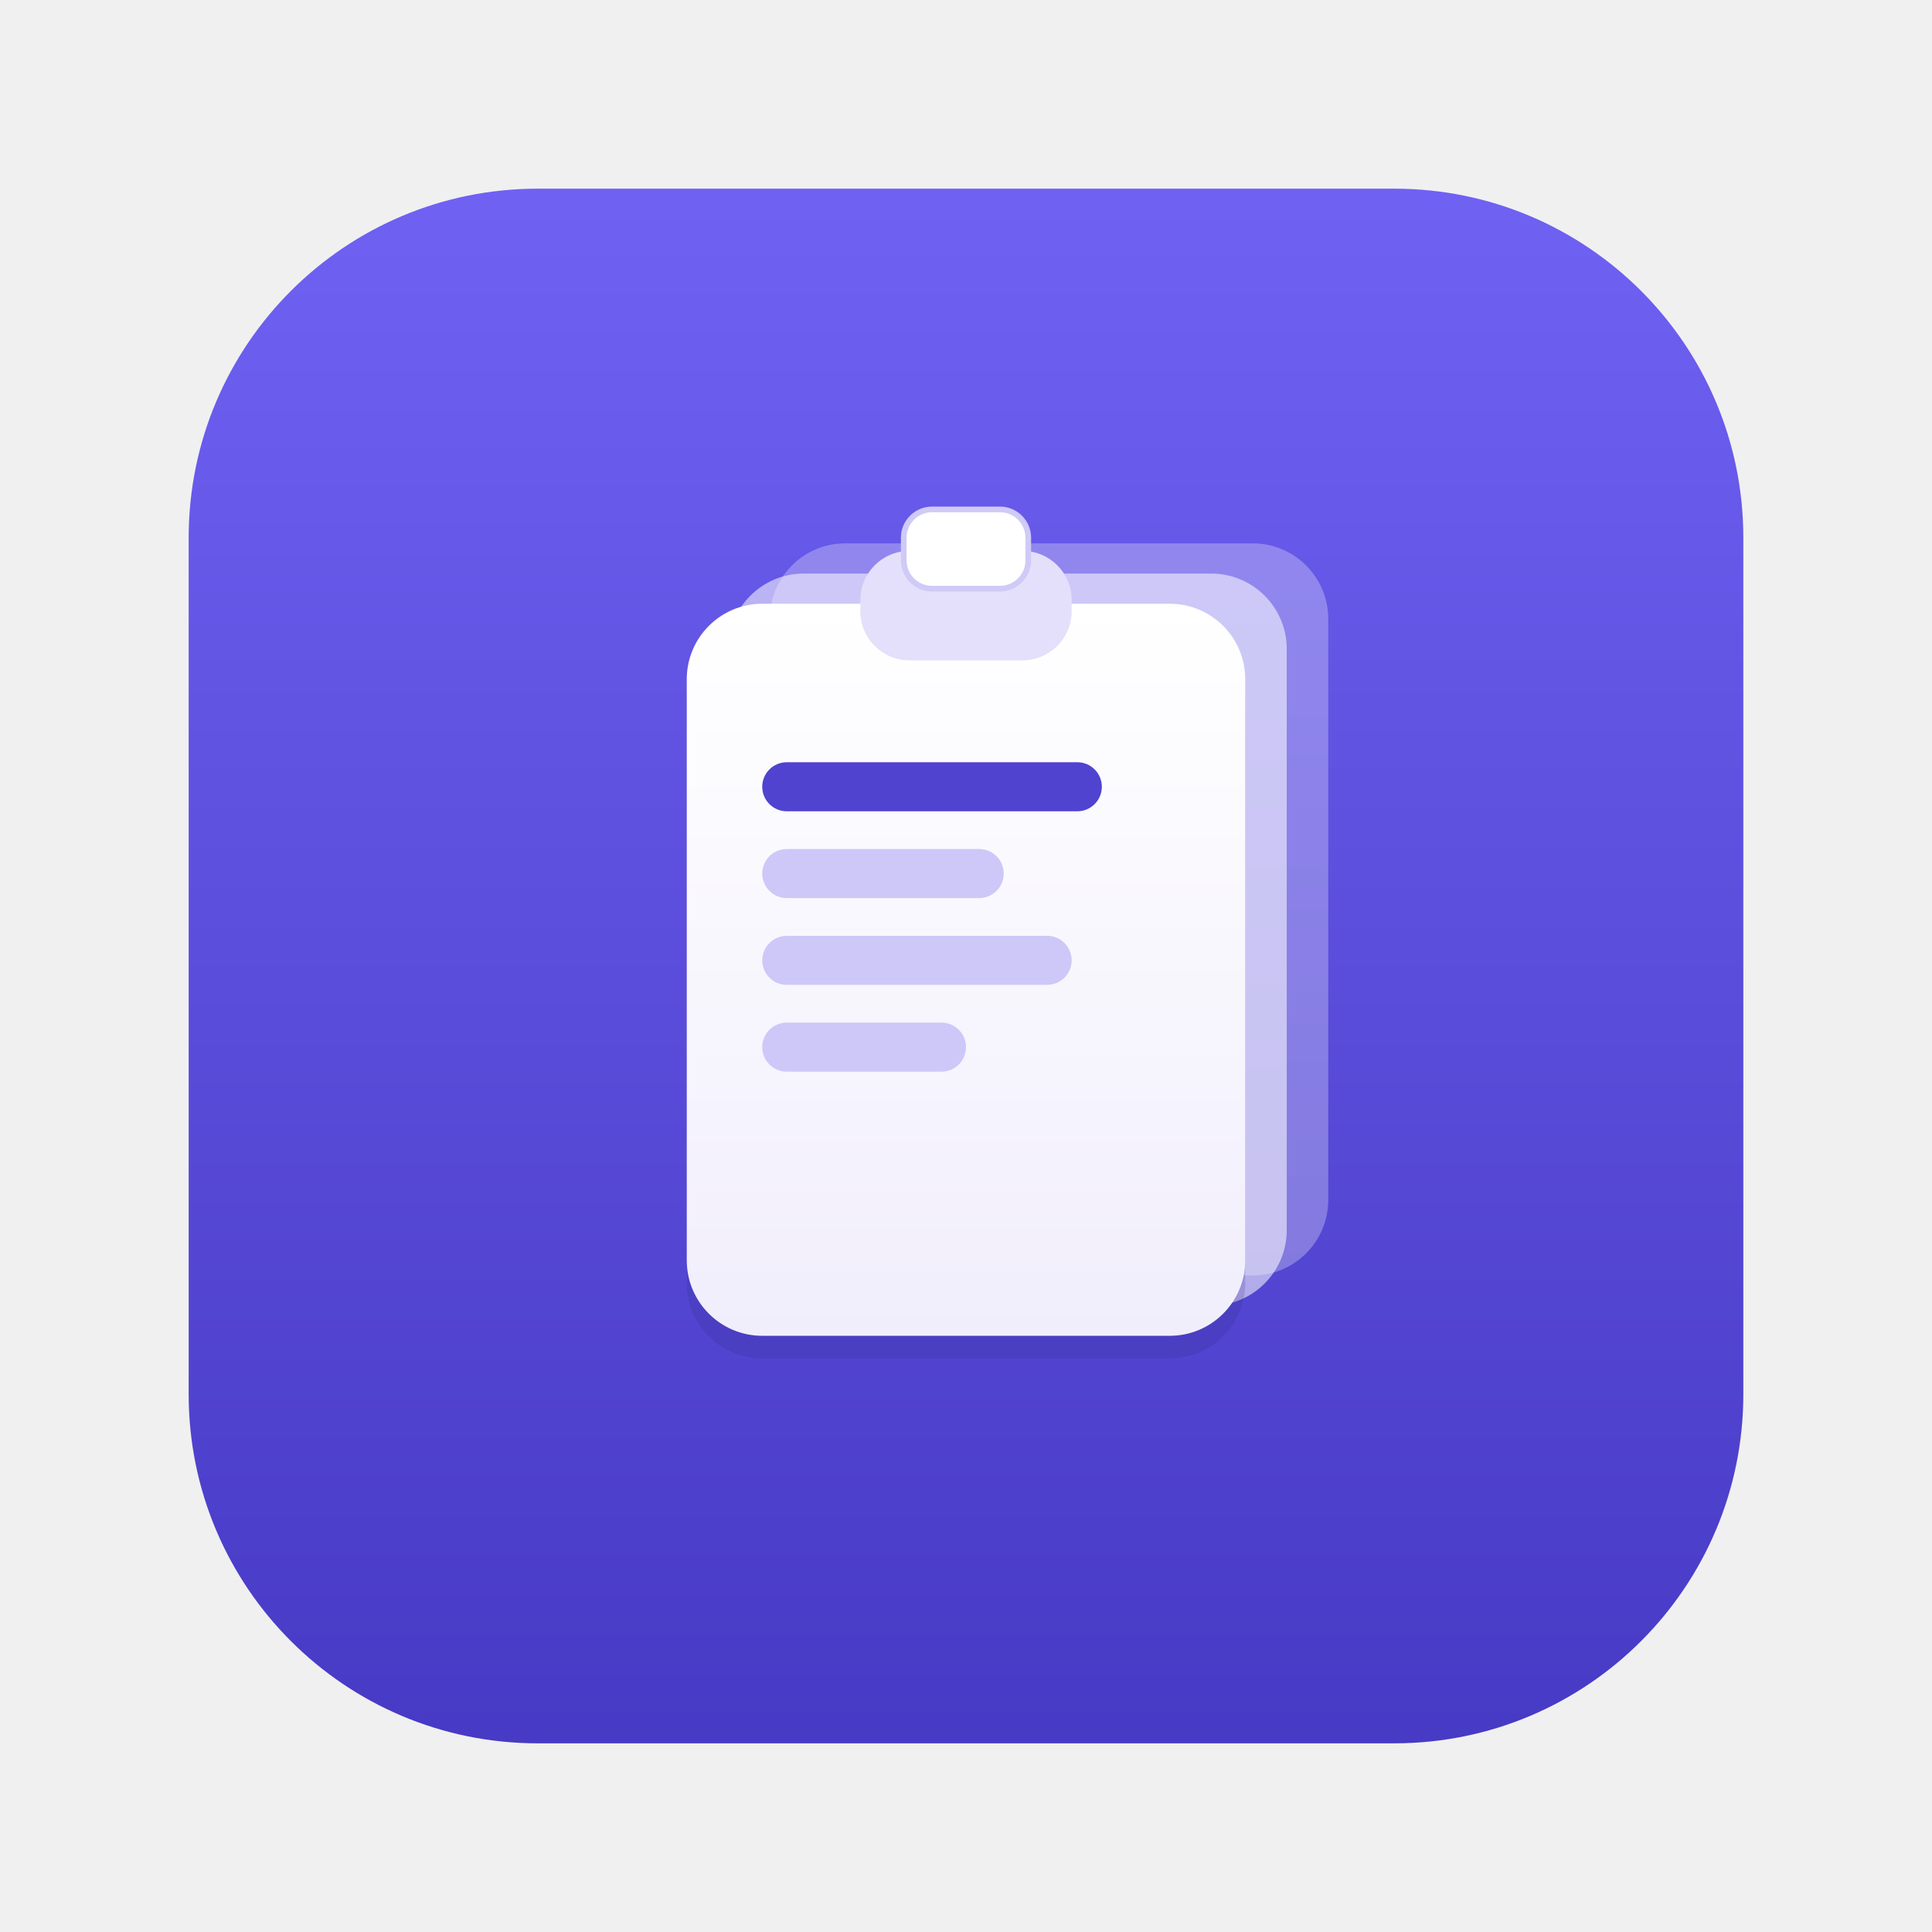
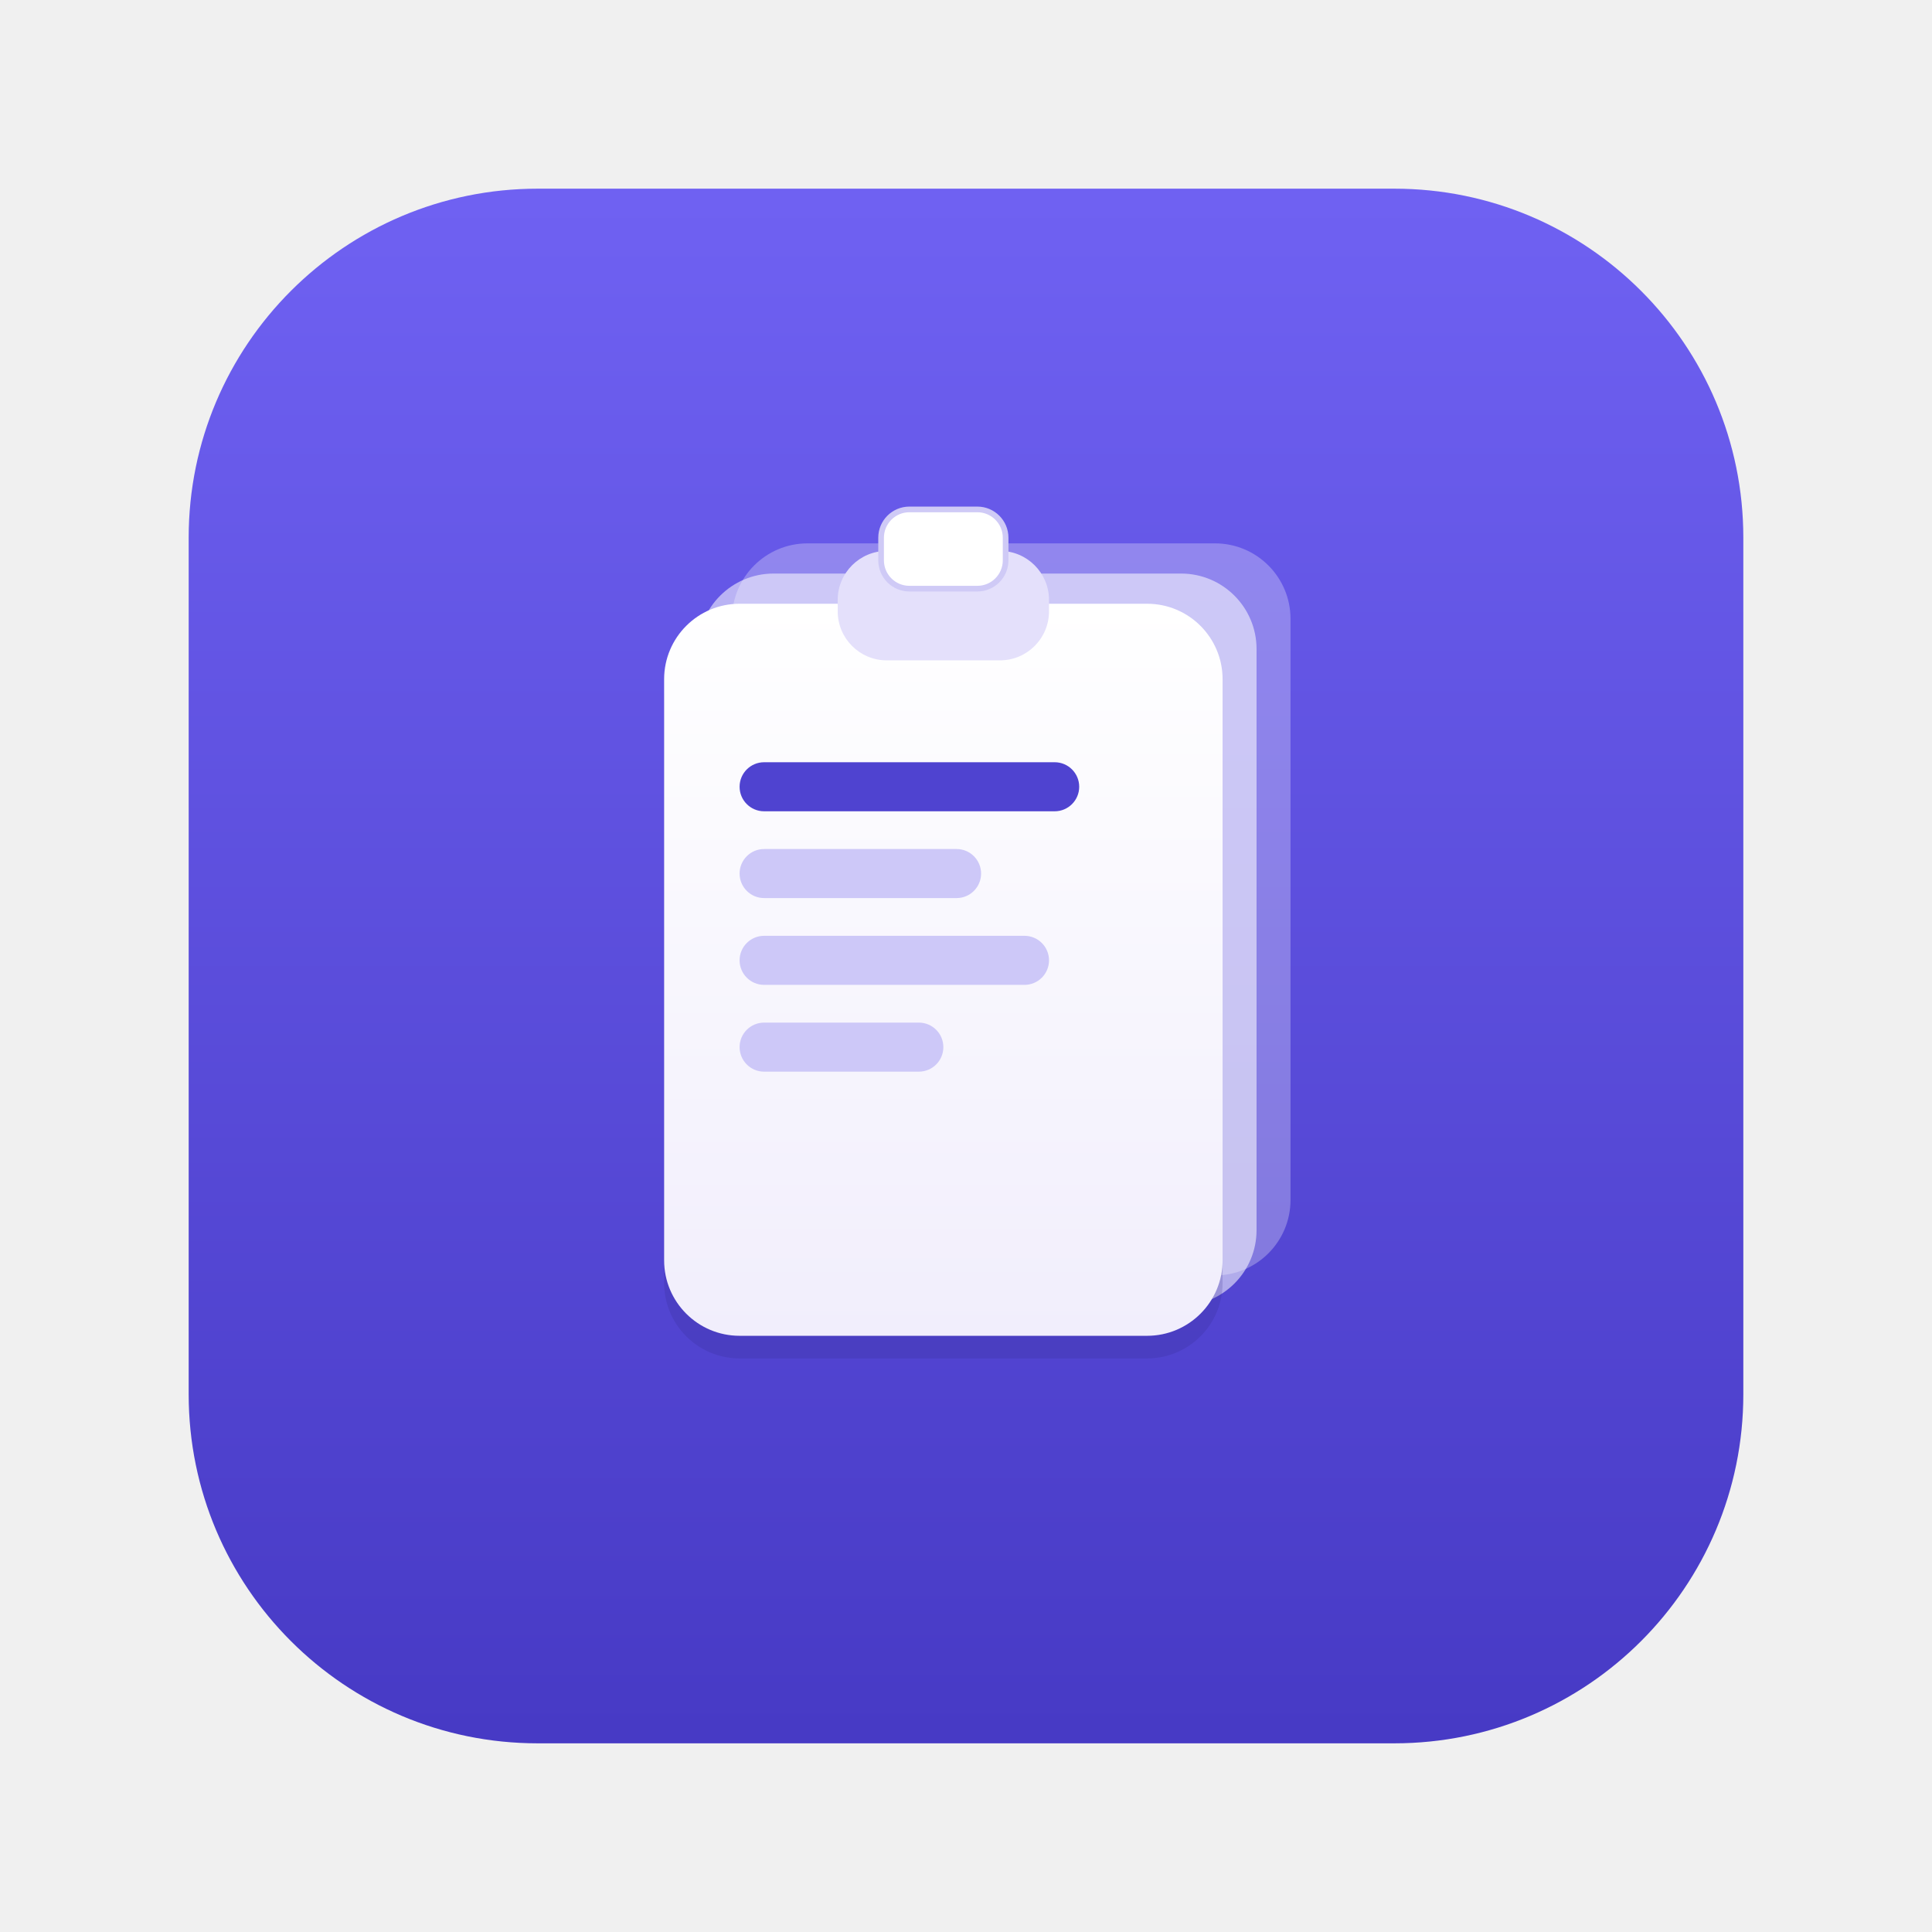
<svg xmlns="http://www.w3.org/2000/svg" width="1024" height="1024" viewBox="0 0 1024 1024">
  <defs>
    <linearGradient id="bd" x1="0" y1="0" x2="0" y2="1">
      <stop offset="0" stop-color="#6f61f2" />
      <stop offset="1" stop-color="#473ac5" />
    </linearGradient>
    <linearGradient id="paper" x1="0" y1="0" x2="0" y2="1">
      <stop offset="0" stop-color="#ffffff" />
      <stop offset="1" stop-color="#f1eefc" />
    </linearGradient>
  </defs>
  <rect x="100" y="100" width="824" height="824" rx="185" fill="url(#bd)" />
-   <rect x="408" y="288" width="296" height="388" rx="40" fill="#ffffff" opacity="0.28" />
-   <rect x="386" y="304" width="296" height="388" rx="40" fill="#ffffff" opacity="0.55" />
-   <rect x="364" y="332" width="296" height="388" rx="40" fill="#2c2280" opacity="0.18" />
-   <rect x="364" y="320" width="296" height="388" rx="40" fill="url(#paper)" />
-   <rect x="456" y="292" width="112" height="58" rx="26" fill="#e4e0fb" />
-   <rect x="479" y="270" width="66" height="42" rx="15" fill="#ffffff" stroke="#cfcaf6" stroke-width="3" />
-   <rect x="404" y="404" width="180" height="26" rx="13" fill="#4f43d0" />
-   <rect x="404" y="450" width="128" height="26" rx="13" fill="#cdc8f8" />
-   <rect x="404" y="496" width="164" height="26" rx="13" fill="#cdc8f8" />
-   <rect x="404" y="542" width="108" height="26" rx="13" fill="#cdc8f8" />
+   <rect x="388" y="288" width="296" height="388" rx="40" fill="#ffffff" opacity="0.28" />
+   <rect x="370" y="304" width="296" height="388" rx="40" fill="#ffffff" opacity="0.55" />
+   <rect x="352" y="332" width="296" height="388" rx="40" fill="#2c2280" opacity="0.18" />
+   <rect x="352" y="320" width="296" height="388" rx="40" fill="url(#paper)" />
+   <rect x="444" y="292" width="112" height="58" rx="26" fill="#e4e0fb" />
+   <rect x="467" y="270" width="66" height="42" rx="15" fill="#ffffff" stroke="#cfcaf6" stroke-width="3" />
+   <rect x="392" y="404" width="180" height="26" rx="13" fill="#4f43d0" />
+   <rect x="392" y="450" width="128" height="26" rx="13" fill="#cdc8f8" />
+   <rect x="392" y="496" width="164" height="26" rx="13" fill="#cdc8f8" />
+   <rect x="392" y="542" width="108" height="26" rx="13" fill="#cdc8f8" />
</svg>
